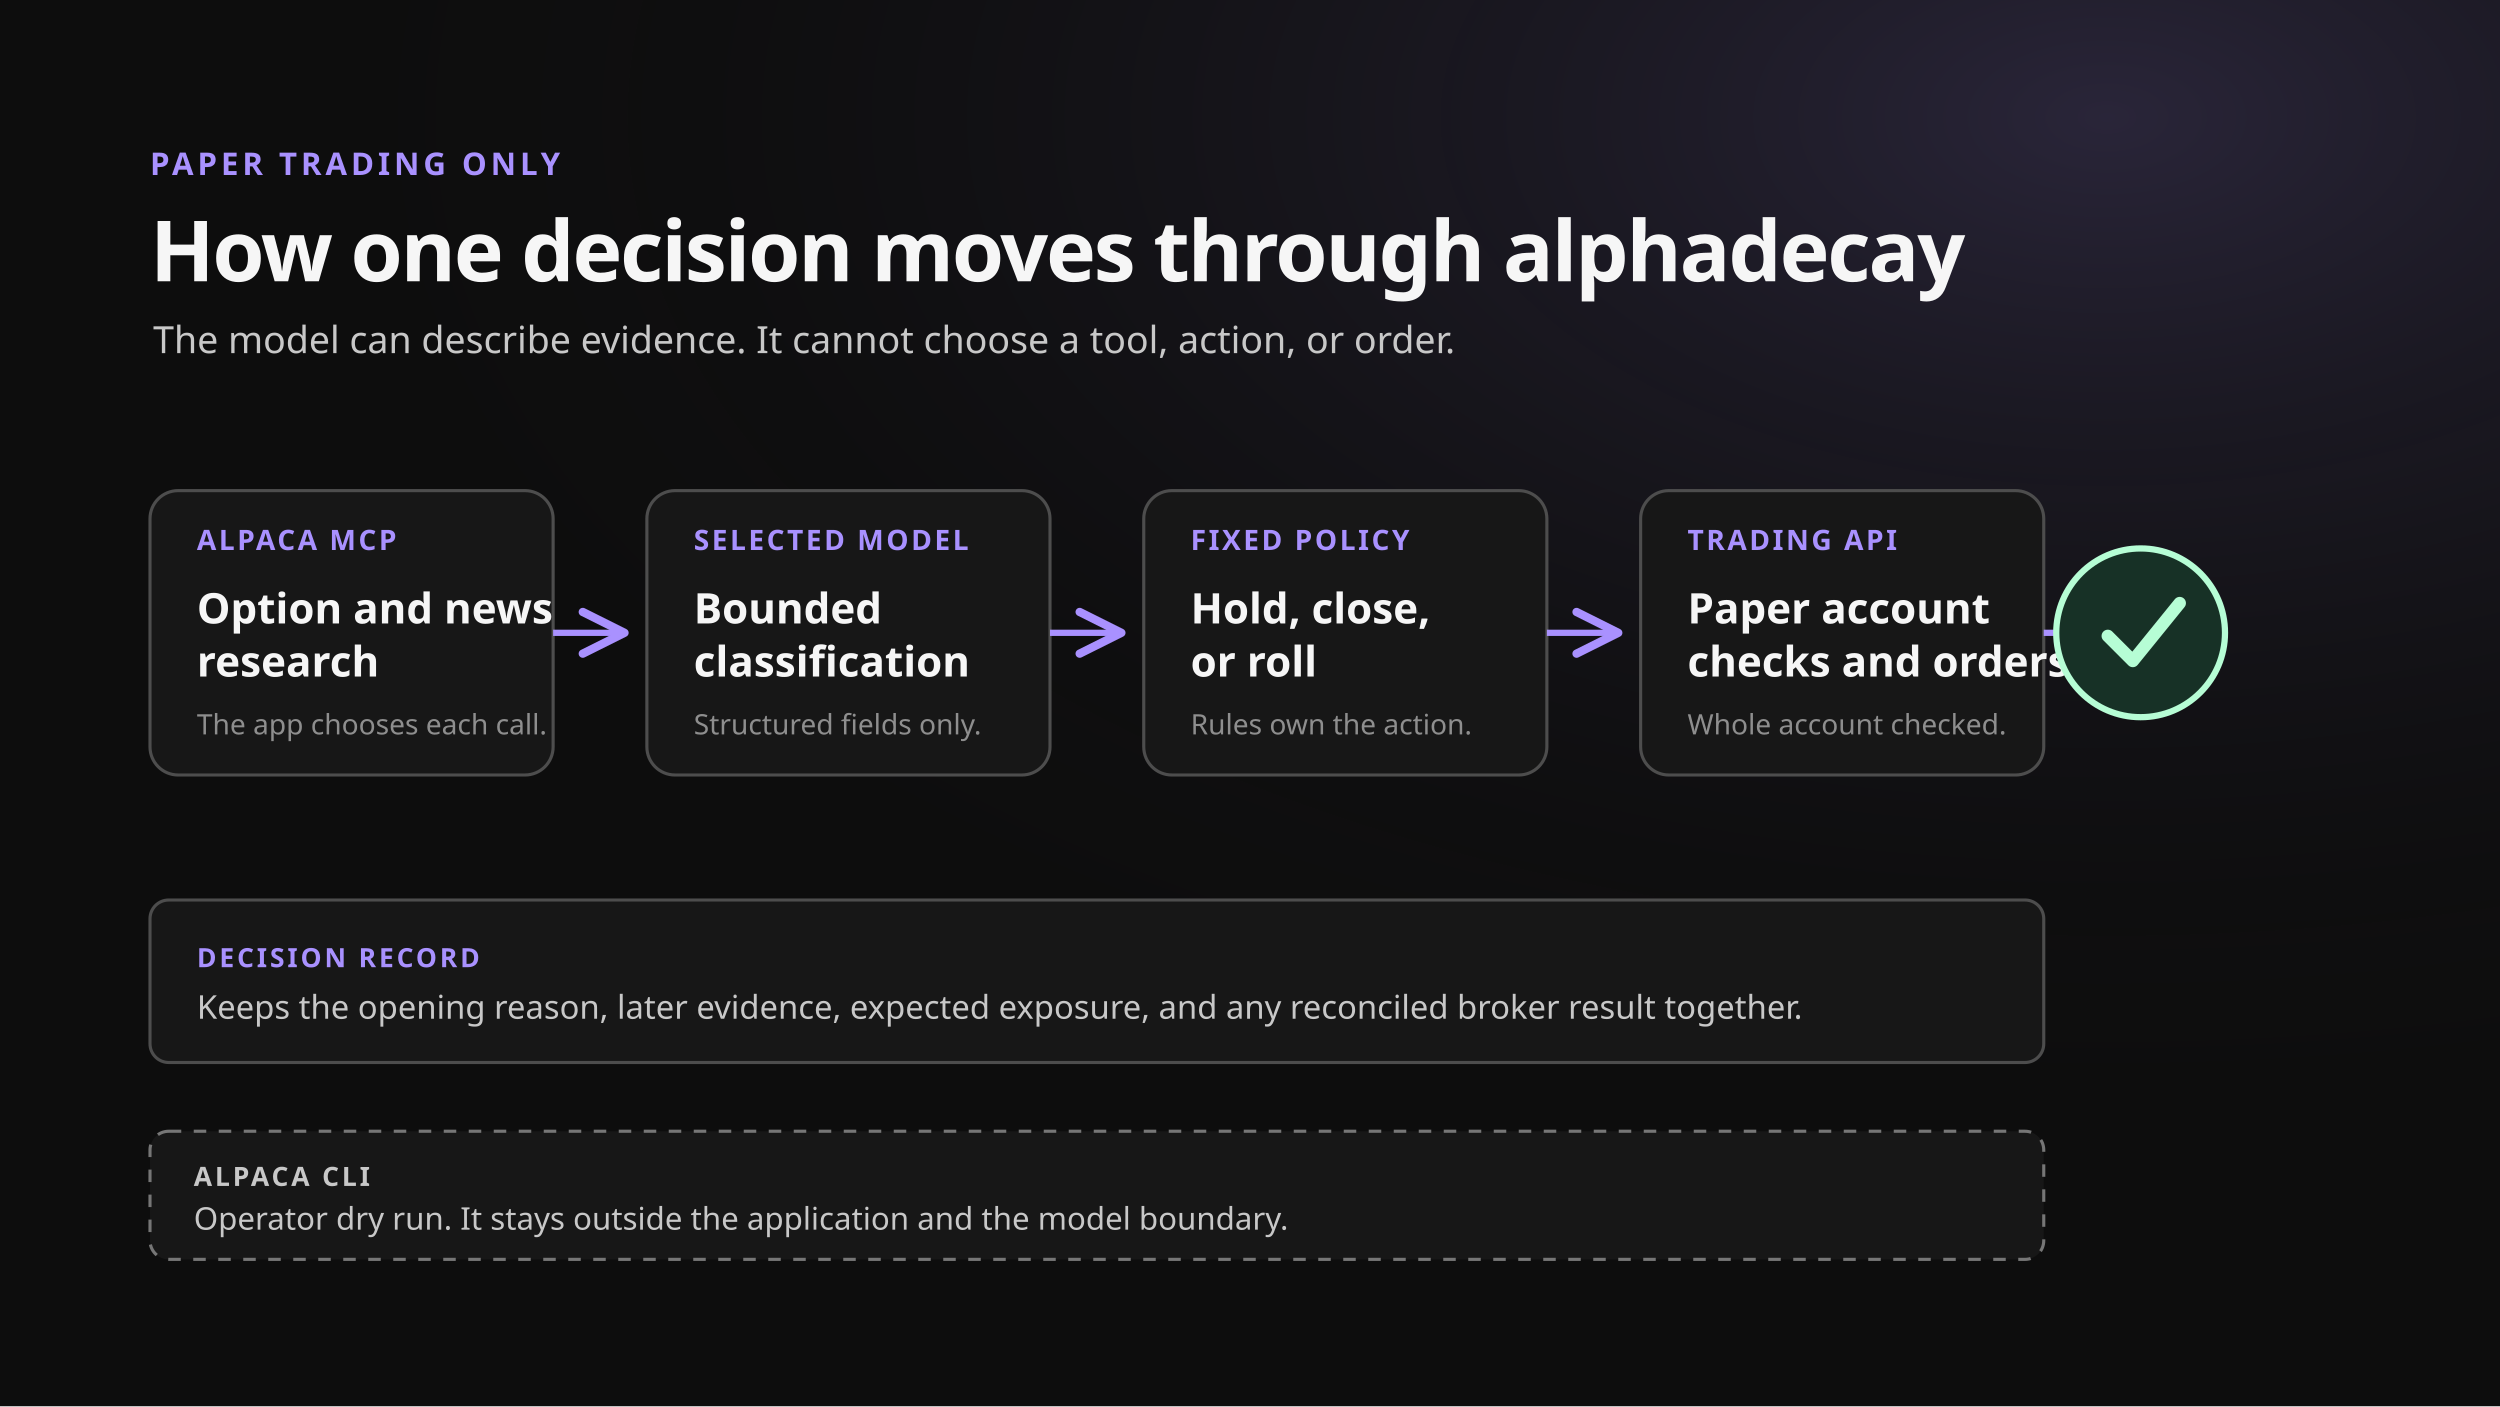
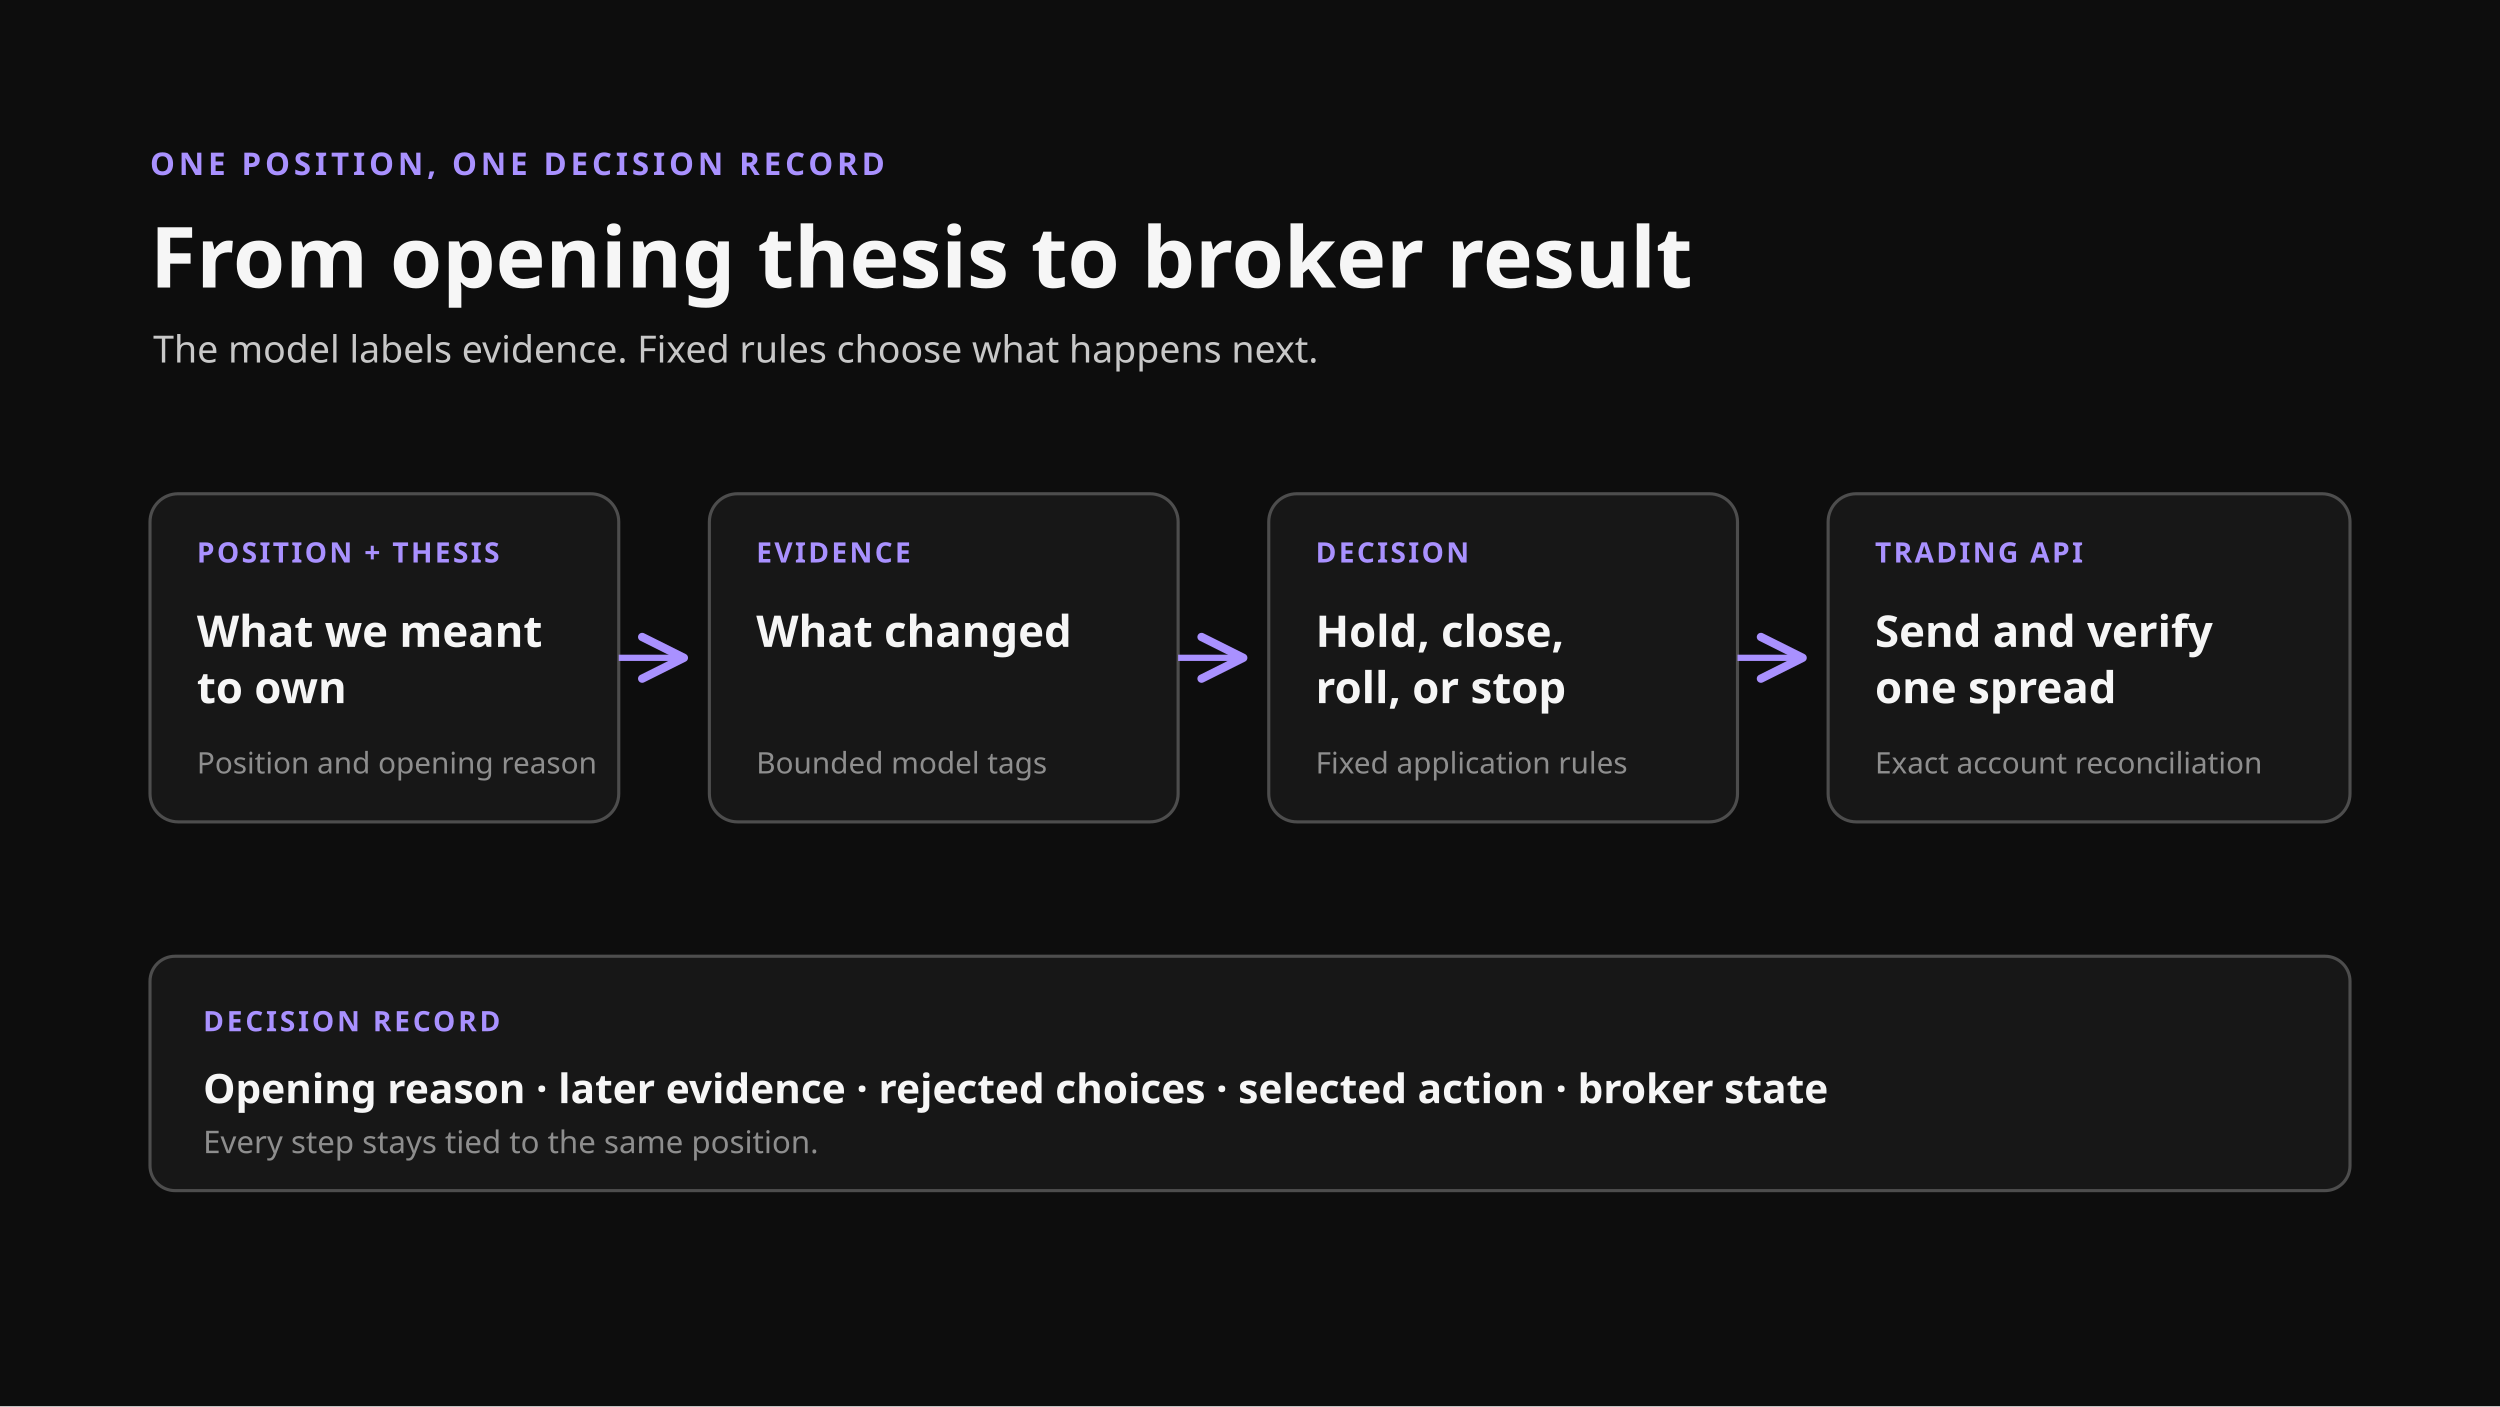
<svg xmlns="http://www.w3.org/2000/svg" width="1600" height="900" viewBox="0 0 1600 900" role="img" aria-labelledby="title description">
  <defs>
-     <marker id="arrow" viewBox="0 0 12 12" refX="10" refY="6" markerWidth="8" markerHeight="8" orient="auto-start-reverse">
+     <marker id="arrow" viewBox="0 0 12 12" refX="10" refY="6" markerWidth="8" markerHeight="8" orient="auto">
      <path d="M1 1L11 6L1 11" fill="none" stroke="#A991FF" stroke-width="2" stroke-linecap="round" stroke-linejoin="round" />
    </marker>
-     <radialGradient id="glow" cx="84%" cy="8%" r="74%">
-       <stop offset="0" stop-color="#A991FF" stop-opacity="0.18" />
-       <stop offset="1" stop-color="#0D0D0D" stop-opacity="0" />
-     </radialGradient>
  </defs>
  <rect width="1600" height="900" fill="#0D0D0D" />
-   <rect width="1600" height="900" fill="url(#glow)" />
  <g font-family="'IBM Plex Sans', ui-sans-serif, system-ui, sans-serif">
-     <text x="96" y="112" fill="#A991FF" font-size="20" font-weight="600" letter-spacing="2.5">PAPER TRADING ONLY</text>
-     <text x="96" y="180" fill="#F6F6F6" font-size="54" font-weight="600" letter-spacing="-1.4">How one decision moves through alphadecay</text>
-     <text x="98" y="226" fill="#C8C8C8" font-size="24">The model can describe evidence. It cannot choose a tool, action, or order.</text>
+     <text x="96" y="112" fill="#A991FF" font-size="20" font-weight="600" letter-spacing="2.5">ONE POSITION, ONE DECISION RECORD</text>
+     <text x="96" y="184" fill="#F6F6F6" font-size="54" font-weight="600">From opening thesis to broker result</text>
+     <text x="98" y="232" fill="#C8C8C8" font-size="24">The model labels evidence. Fixed rules choose what happens next.</text>
    <g fill="#171717" stroke="#4D4D4D" stroke-width="2">
-       <rect x="96" y="314" width="258" height="182" rx="18" />
-       <rect x="414" y="314" width="258" height="182" rx="18" />
-       <rect x="732" y="314" width="258" height="182" rx="18" />
-       <rect x="1050" y="314" width="258" height="182" rx="18" />
+       <rect x="96" y="316" width="300" height="210" rx="18" />
+       <rect x="454" y="316" width="300" height="210" rx="18" />
+       <rect x="812" y="316" width="300" height="210" rx="18" />
+       <rect x="1170" y="316" width="334" height="210" rx="18" />
    </g>
    <g fill="none" stroke="#A991FF" stroke-width="4" marker-end="url(#arrow)">
-       <path d="M354 405H397" />
-       <path d="M672 405H715" />
-       <path d="M990 405H1033" />
-       <path d="M1308 405H1370" />
+       <path d="M396 421H435" />
+       <path d="M754 421H793" />
+       <path d="M1112 421H1151" />
    </g>
-     <g font-size="18" font-weight="720" letter-spacing="1.6">
-       <text x="126" y="352" fill="#A991FF">ALPACA MCP</text>
-       <text x="444" y="352" fill="#A991FF">SELECTED MODEL</text>
-       <text x="762" y="352" fill="#A991FF">FIXED POLICY</text>
-       <text x="1080" y="352" fill="#A991FF">TRADING API</text>
+     <g fill="#A991FF" font-size="18" font-weight="700" letter-spacing="1.5">
+       <text x="126" y="360">POSITION + THESIS</text>
+       <text x="484" y="360">EVIDENCE</text>
+       <text x="842" y="360">DECISION</text>
+       <text x="1200" y="360">TRADING API</text>
    </g>
-     <g fill="#F6F6F6" font-size="27" font-weight="600">
-       <text x="126" y="399">Option and news</text>
-       <text x="126" y="433">research</text>
-       <text x="444" y="399">Bounded</text>
-       <text x="444" y="433">classification</text>
-       <text x="762" y="399">Hold, close,</text>
-       <text x="762" y="433">or roll</text>
-       <text x="1080" y="399">Paper account</text>
-       <text x="1080" y="433">checks and orders</text>
+     <g fill="#F6F6F6" font-size="28" font-weight="600">
+       <text x="126" y="414">What we meant</text>
+       <text x="126" y="450">to own</text>
+       <text x="484" y="414">What changed</text>
+       <text x="842" y="414">Hold, close,</text>
+       <text x="842" y="450">roll, or stop</text>
+       <text x="1200" y="414">Send and verify</text>
+       <text x="1200" y="450">one spread</text>
    </g>
-     <g fill="#8E8E8E" font-size="18">
-       <text x="126" y="470">The app chooses each call.</text>
-       <text x="444" y="470">Structured fields only.</text>
-       <text x="762" y="470">Rules own the action.</text>
-       <text x="1080" y="470">Whole account checked.</text>
+     <g fill="#8E8E8E" font-size="19">
+       <text x="126" y="495">Position and opening reason</text>
+       <text x="484" y="495">Bounded model tags</text>
+       <text x="842" y="495">Fixed application rules</text>
+       <text x="1200" y="495">Exact account reconciliation</text>
    </g>
-     <g transform="translate(1370 405)">
-       <circle r="54" fill="#173126" stroke="#B6FDD5" stroke-width="4" />
-       <path d="M-21 2L-5 18L25-19" fill="none" stroke="#B6FDD5" stroke-width="8" stroke-linecap="round" stroke-linejoin="round" />
-     </g>
-     <g transform="translate(96 576)">
-       <rect width="1212" height="104" rx="12" fill="#171717" stroke="#4D4D4D" stroke-width="2" />
-       <text x="30" y="43" fill="#A991FF" font-size="17" font-weight="600" letter-spacing="1.8">DECISION RECORD</text>
-       <text x="30" y="76" fill="#C8C8C8" font-size="21">Keeps the opening reason, later evidence, expected exposure, and any reconciled broker result together.</text>
-     </g>
-     <g transform="translate(96 724)">
-       <rect width="1212" height="82" rx="12" fill="#171717" stroke="#767676" stroke-width="2" stroke-dasharray="8 8" />
-       <text x="28" y="35" fill="#C8C8C8" font-size="17" font-weight="600" letter-spacing="1.8">ALPACA CLI</text>
-       <text x="28" y="63" fill="#C8C8C8" font-size="20">Operator dry run. It stays outside the application and the model boundary.</text>
+     <g transform="translate(96 612)">
+       <rect width="1408" height="150" rx="16" fill="#171717" stroke="#4D4D4D" stroke-width="2" />
+       <text x="34" y="48" fill="#A991FF" font-size="18" font-weight="700" letter-spacing="1.8">DECISION RECORD</text>
+       <text x="34" y="94" fill="#F6F6F6" font-size="26" font-weight="600">Opening reason · later evidence · rejected choices · selected action · broker state</text>
+       <text x="34" y="126" fill="#8E8E8E" font-size="20">Every step stays tied to the same position.</text>
    </g>
  </g>
</svg>
